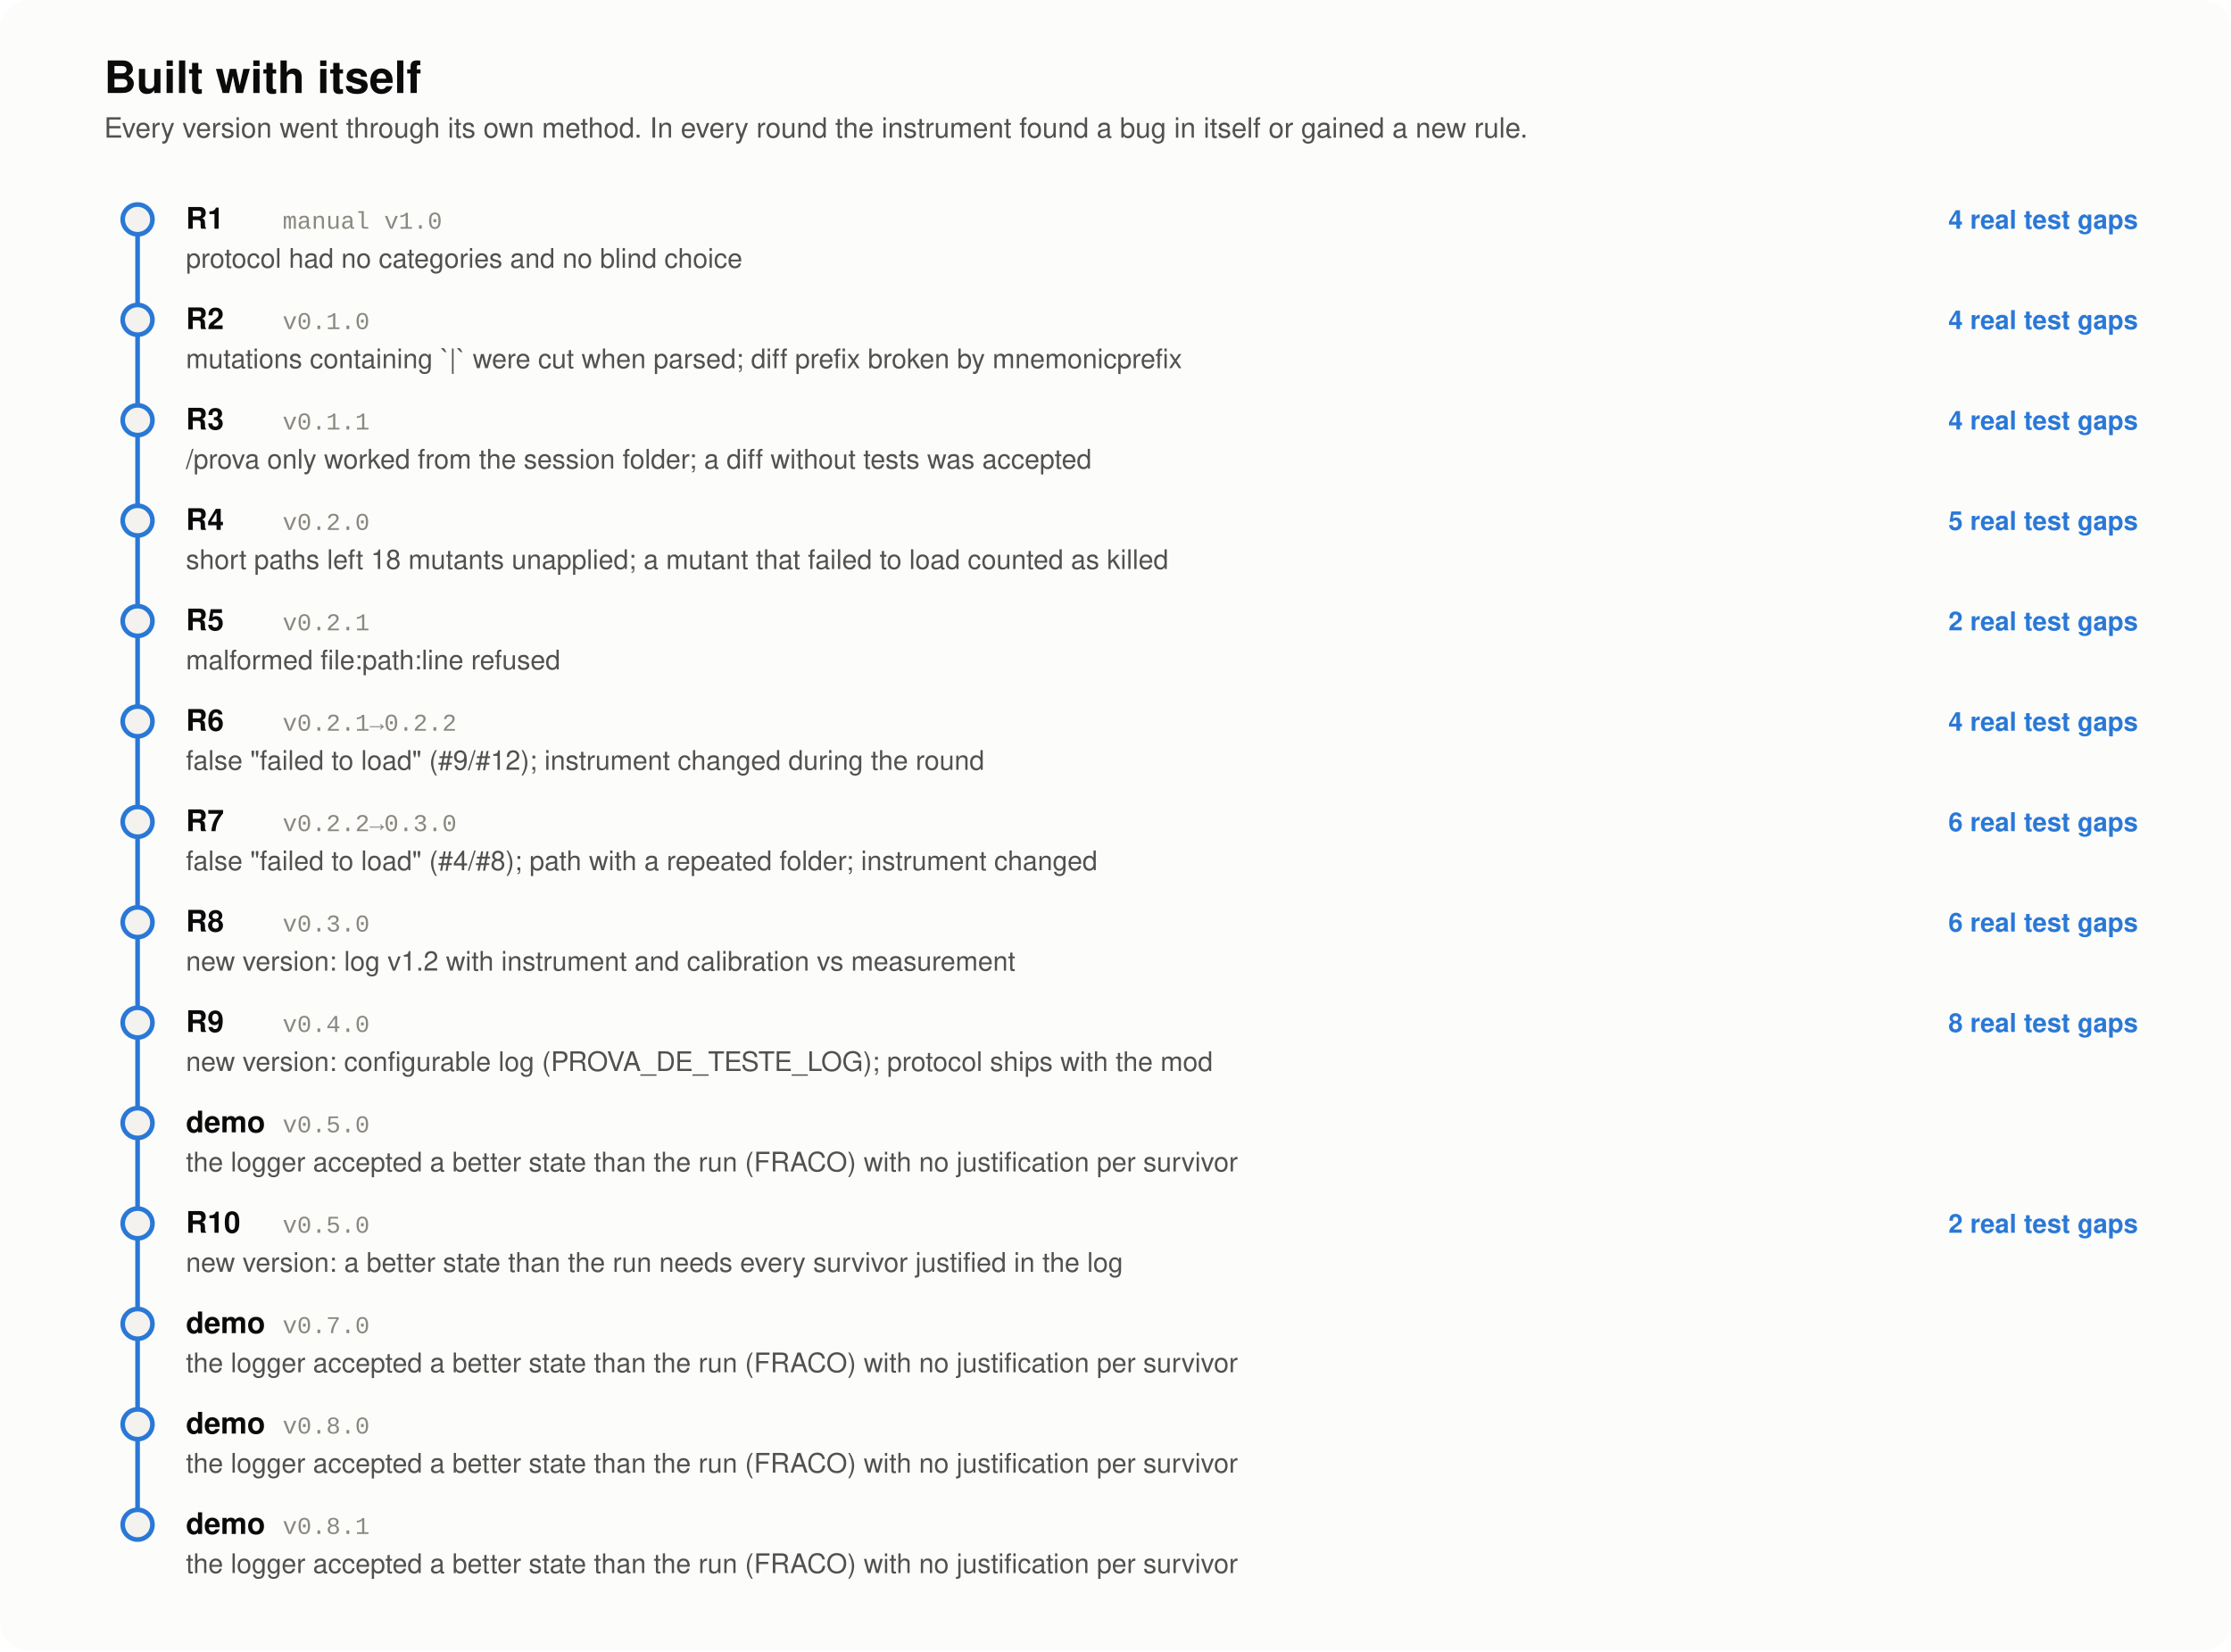
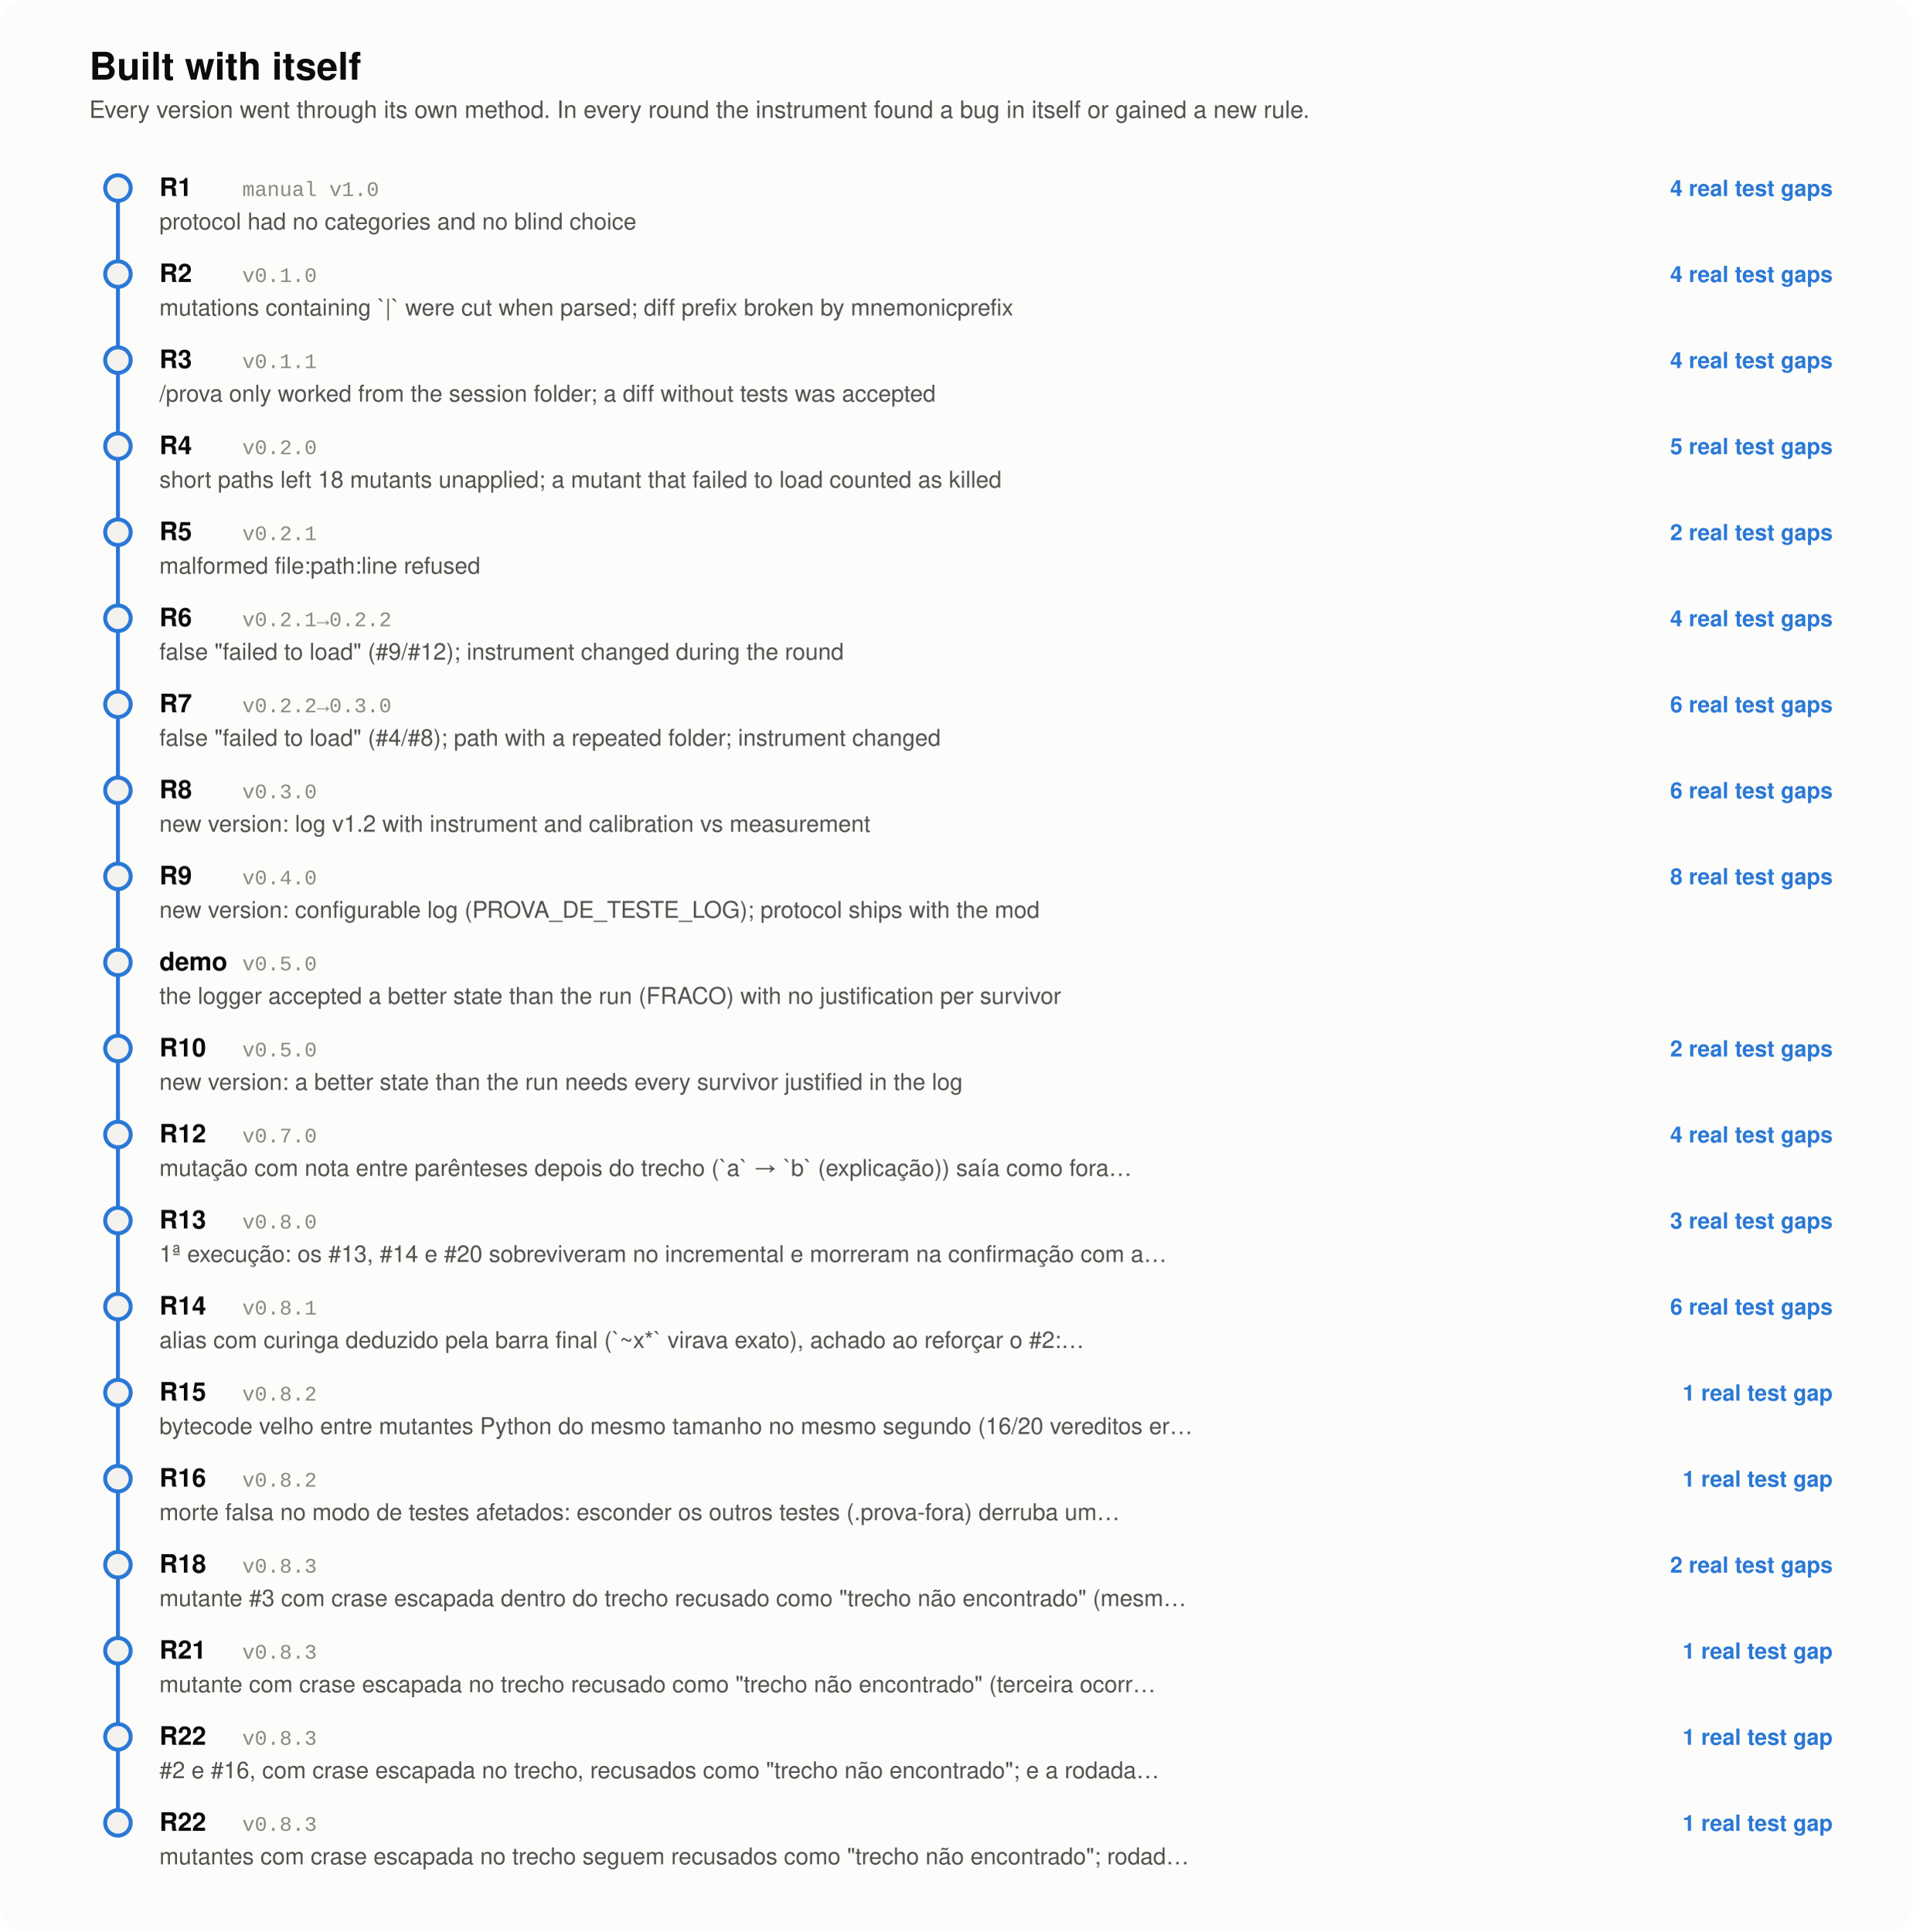
- <svg xmlns="http://www.w3.org/2000/svg" viewBox="0 0 1200 888" width="1200" height="888" role="img" aria-label="Timeline of the instrument calibration rounds" font-family="ui-sans-serif, -apple-system, 'Segoe UI', Helvetica, Arial, sans-serif">
+ <svg xmlns="http://www.w3.org/2000/svg" viewBox="0 0 1200 1212" width="1200" height="1212" role="img" aria-label="Timeline of the instrument calibration rounds" font-family="ui-sans-serif, -apple-system, 'Segoe UI', Helvetica, Arial, sans-serif">
  <style>
  .sup { fill: #fcfcfb; } .sup2 { fill: #f3f2ef; } .borda { stroke: #dedcd5; }
  .t1 { fill: #0b0b0b; } .t2 { fill: #52514e; } .t3 { fill: #8a887f; }
  .ac { fill: #2a78d6; } .acs { stroke: #2a78d6; } .acf { fill: #e8f1fb; }
  .ok { fill: #0f7a3d; } .okf { fill: #e3f3e8; }
  @media (prefers-color-scheme: dark) {
    .sup { fill: #1a1a19; } .sup2 { fill: #232322; } .borda { stroke: #3a3936; }
    .t1 { fill: #f0efec; } .t2 { fill: #c3c2b7; } .t3 { fill: #8f8d84; }
    .ac { fill: #3987e5; } .acs { stroke: #3987e5; } .acf { fill: #1d2c40; }
    .ok { fill: #4cc27a; } .okf { fill: #16301f; }
  }
  @media (prefers-reduced-motion: reduce) { * { animation: none !important; } }
</style>
-   <rect width="1200" height="888" rx="16" class="sup" />
+   <rect width="1200" height="1212" rx="16" class="sup" />
  <text x="56" y="50" font-size="24" font-weight="800" class="t1">Built with itself</text>
  <text x="56" y="74" font-size="15" class="t2">Every version went through its own method. In every round the instrument found a bug in itself or gained a new rule.</text>
  <line x1="74" y1="126" x2="74" y2="164" class="acs" stroke-width="2.5" />
  <circle cx="74" cy="118" r="8" class="sup2 acs" stroke-width="2.5" />
  <text x="100" y="123" font-size="16" font-weight="700" class="t1">R1</text>
  <text x="152" y="123" font-size="13" class="t3" font-family="ui-monospace, 'SF Mono', Menlo, Consolas, 'Liberation Mono', monospace">manual v1.0</text>
  <text x="100" y="144" font-size="14.5" class="t2">protocol had no categories and no blind choice</text>
  <text x="1150" y="123" font-size="14" class="ac" text-anchor="end" font-weight="700">4 real test gaps</text>
  <line x1="74" y1="180" x2="74" y2="218" class="acs" stroke-width="2.5" />
  <circle cx="74" cy="172" r="8" class="sup2 acs" stroke-width="2.5" />
  <text x="100" y="177" font-size="16" font-weight="700" class="t1">R2</text>
  <text x="152" y="177" font-size="13" class="t3" font-family="ui-monospace, 'SF Mono', Menlo, Consolas, 'Liberation Mono', monospace">v0.1.0</text>
  <text x="100" y="198" font-size="14.5" class="t2">mutations containing `|` were cut when parsed; diff prefix broken by mnemonicprefix</text>
  <text x="1150" y="177" font-size="14" class="ac" text-anchor="end" font-weight="700">4 real test gaps</text>
  <line x1="74" y1="234" x2="74" y2="272" class="acs" stroke-width="2.5" />
  <circle cx="74" cy="226" r="8" class="sup2 acs" stroke-width="2.5" />
  <text x="100" y="231" font-size="16" font-weight="700" class="t1">R3</text>
  <text x="152" y="231" font-size="13" class="t3" font-family="ui-monospace, 'SF Mono', Menlo, Consolas, 'Liberation Mono', monospace">v0.1.1</text>
  <text x="100" y="252" font-size="14.5" class="t2">/prova only worked from the session folder; a diff without tests was accepted</text>
  <text x="1150" y="231" font-size="14" class="ac" text-anchor="end" font-weight="700">4 real test gaps</text>
  <line x1="74" y1="288" x2="74" y2="326" class="acs" stroke-width="2.5" />
  <circle cx="74" cy="280" r="8" class="sup2 acs" stroke-width="2.5" />
  <text x="100" y="285" font-size="16" font-weight="700" class="t1">R4</text>
  <text x="152" y="285" font-size="13" class="t3" font-family="ui-monospace, 'SF Mono', Menlo, Consolas, 'Liberation Mono', monospace">v0.2.0</text>
  <text x="100" y="306" font-size="14.5" class="t2">short paths left 18 mutants unapplied; a mutant that failed to load counted as killed</text>
  <text x="1150" y="285" font-size="14" class="ac" text-anchor="end" font-weight="700">5 real test gaps</text>
  <line x1="74" y1="342" x2="74" y2="380" class="acs" stroke-width="2.5" />
  <circle cx="74" cy="334" r="8" class="sup2 acs" stroke-width="2.5" />
  <text x="100" y="339" font-size="16" font-weight="700" class="t1">R5</text>
  <text x="152" y="339" font-size="13" class="t3" font-family="ui-monospace, 'SF Mono', Menlo, Consolas, 'Liberation Mono', monospace">v0.2.1</text>
  <text x="100" y="360" font-size="14.5" class="t2">malformed file:path:line refused</text>
  <text x="1150" y="339" font-size="14" class="ac" text-anchor="end" font-weight="700">2 real test gaps</text>
  <line x1="74" y1="396" x2="74" y2="434" class="acs" stroke-width="2.5" />
  <circle cx="74" cy="388" r="8" class="sup2 acs" stroke-width="2.5" />
  <text x="100" y="393" font-size="16" font-weight="700" class="t1">R6</text>
  <text x="152" y="393" font-size="13" class="t3" font-family="ui-monospace, 'SF Mono', Menlo, Consolas, 'Liberation Mono', monospace">v0.2.1→0.2.2</text>
  <text x="100" y="414" font-size="14.5" class="t2">false "failed to load" (#9/#12); instrument changed during the round</text>
  <text x="1150" y="393" font-size="14" class="ac" text-anchor="end" font-weight="700">4 real test gaps</text>
  <line x1="74" y1="450" x2="74" y2="488" class="acs" stroke-width="2.5" />
  <circle cx="74" cy="442" r="8" class="sup2 acs" stroke-width="2.5" />
  <text x="100" y="447" font-size="16" font-weight="700" class="t1">R7</text>
  <text x="152" y="447" font-size="13" class="t3" font-family="ui-monospace, 'SF Mono', Menlo, Consolas, 'Liberation Mono', monospace">v0.2.2→0.3.0</text>
  <text x="100" y="468" font-size="14.5" class="t2">false "failed to load" (#4/#8); path with a repeated folder; instrument changed</text>
  <text x="1150" y="447" font-size="14" class="ac" text-anchor="end" font-weight="700">6 real test gaps</text>
  <line x1="74" y1="504" x2="74" y2="542" class="acs" stroke-width="2.5" />
  <circle cx="74" cy="496" r="8" class="sup2 acs" stroke-width="2.5" />
  <text x="100" y="501" font-size="16" font-weight="700" class="t1">R8</text>
  <text x="152" y="501" font-size="13" class="t3" font-family="ui-monospace, 'SF Mono', Menlo, Consolas, 'Liberation Mono', monospace">v0.3.0</text>
  <text x="100" y="522" font-size="14.5" class="t2">new version: log v1.2 with instrument and calibration vs measurement</text>
  <text x="1150" y="501" font-size="14" class="ac" text-anchor="end" font-weight="700">6 real test gaps</text>
  <line x1="74" y1="558" x2="74" y2="596" class="acs" stroke-width="2.5" />
  <circle cx="74" cy="550" r="8" class="sup2 acs" stroke-width="2.5" />
  <text x="100" y="555" font-size="16" font-weight="700" class="t1">R9</text>
  <text x="152" y="555" font-size="13" class="t3" font-family="ui-monospace, 'SF Mono', Menlo, Consolas, 'Liberation Mono', monospace">v0.4.0</text>
  <text x="100" y="576" font-size="14.5" class="t2">new version: configurable log (PROVA_DE_TESTE_LOG); protocol ships with the mod</text>
  <text x="1150" y="555" font-size="14" class="ac" text-anchor="end" font-weight="700">8 real test gaps</text>
  <line x1="74" y1="612" x2="74" y2="650" class="acs" stroke-width="2.5" />
  <circle cx="74" cy="604" r="8" class="sup2 acs" stroke-width="2.5" />
  <text x="100" y="609" font-size="16" font-weight="700" class="t1">demo</text>
  <text x="152" y="609" font-size="13" class="t3" font-family="ui-monospace, 'SF Mono', Menlo, Consolas, 'Liberation Mono', monospace">v0.5.0</text>
  <text x="100" y="630" font-size="14.5" class="t2">the logger accepted a better state than the run (FRACO) with no justification per survivor</text>
  <line x1="74" y1="666" x2="74" y2="704" class="acs" stroke-width="2.5" />
  <circle cx="74" cy="658" r="8" class="sup2 acs" stroke-width="2.5" />
  <text x="100" y="663" font-size="16" font-weight="700" class="t1">R10</text>
  <text x="152" y="663" font-size="13" class="t3" font-family="ui-monospace, 'SF Mono', Menlo, Consolas, 'Liberation Mono', monospace">v0.5.0</text>
  <text x="100" y="684" font-size="14.5" class="t2">new version: a better state than the run needs every survivor justified in the log</text>
  <text x="1150" y="663" font-size="14" class="ac" text-anchor="end" font-weight="700">2 real test gaps</text>
  <line x1="74" y1="720" x2="74" y2="758" class="acs" stroke-width="2.5" />
  <circle cx="74" cy="712" r="8" class="sup2 acs" stroke-width="2.5" />
-   <text x="100" y="717" font-size="16" font-weight="700" class="t1">demo</text>
+   <text x="100" y="717" font-size="16" font-weight="700" class="t1">R12</text>
  <text x="152" y="717" font-size="13" class="t3" font-family="ui-monospace, 'SF Mono', Menlo, Consolas, 'Liberation Mono', monospace">v0.7.0</text>
-   <text x="100" y="738" font-size="14.5" class="t2">the logger accepted a better state than the run (FRACO) with no justification per survivor</text>
+   <text x="100" y="738" font-size="14.5" class="t2">mutação com nota entre parênteses depois do trecho (`a` → `b` (explicação)) saía como fora…</text>
+   <text x="1150" y="717" font-size="14" class="ac" text-anchor="end" font-weight="700">4 real test gaps</text>
  <line x1="74" y1="774" x2="74" y2="812" class="acs" stroke-width="2.5" />
  <circle cx="74" cy="766" r="8" class="sup2 acs" stroke-width="2.5" />
-   <text x="100" y="771" font-size="16" font-weight="700" class="t1">demo</text>
+   <text x="100" y="771" font-size="16" font-weight="700" class="t1">R13</text>
  <text x="152" y="771" font-size="13" class="t3" font-family="ui-monospace, 'SF Mono', Menlo, Consolas, 'Liberation Mono', monospace">v0.8.0</text>
-   <text x="100" y="792" font-size="14.5" class="t2">the logger accepted a better state than the run (FRACO) with no justification per survivor</text>
+   <text x="100" y="792" font-size="14.5" class="t2">1ª execução: os #13, #14 e #20 sobreviveram no incremental e morreram na confirmação com a…</text>
+   <text x="1150" y="771" font-size="14" class="ac" text-anchor="end" font-weight="700">3 real test gaps</text>
+   <line x1="74" y1="828" x2="74" y2="866" class="acs" stroke-width="2.5" />
  <circle cx="74" cy="820" r="8" class="sup2 acs" stroke-width="2.5" />
-   <text x="100" y="825" font-size="16" font-weight="700" class="t1">demo</text>
+   <text x="100" y="825" font-size="16" font-weight="700" class="t1">R14</text>
  <text x="152" y="825" font-size="13" class="t3" font-family="ui-monospace, 'SF Mono', Menlo, Consolas, 'Liberation Mono', monospace">v0.8.1</text>
-   <text x="100" y="846" font-size="14.5" class="t2">the logger accepted a better state than the run (FRACO) with no justification per survivor</text>
+   <text x="100" y="846" font-size="14.5" class="t2">alias com curinga deduzido pela barra final (`~x*` virava exato), achado ao reforçar o #2:…</text>
+   <text x="1150" y="825" font-size="14" class="ac" text-anchor="end" font-weight="700">6 real test gaps</text>
+   <line x1="74" y1="882" x2="74" y2="920" class="acs" stroke-width="2.5" />
+   <circle cx="74" cy="874" r="8" class="sup2 acs" stroke-width="2.5" />
+   <text x="100" y="879" font-size="16" font-weight="700" class="t1">R15</text>
+   <text x="152" y="879" font-size="13" class="t3" font-family="ui-monospace, 'SF Mono', Menlo, Consolas, 'Liberation Mono', monospace">v0.8.2</text>
+   <text x="100" y="900" font-size="14.5" class="t2">bytecode velho entre mutantes Python do mesmo tamanho no mesmo segundo (16/20 vereditos er…</text>
+   <text x="1150" y="879" font-size="14" class="ac" text-anchor="end" font-weight="700">1 real test gap</text>
+   <line x1="74" y1="936" x2="74" y2="974" class="acs" stroke-width="2.5" />
+   <circle cx="74" cy="928" r="8" class="sup2 acs" stroke-width="2.5" />
+   <text x="100" y="933" font-size="16" font-weight="700" class="t1">R16</text>
+   <text x="152" y="933" font-size="13" class="t3" font-family="ui-monospace, 'SF Mono', Menlo, Consolas, 'Liberation Mono', monospace">v0.8.2</text>
+   <text x="100" y="954" font-size="14.5" class="t2">morte falsa no modo de testes afetados: esconder os outros testes (.prova-fora) derruba um…</text>
+   <text x="1150" y="933" font-size="14" class="ac" text-anchor="end" font-weight="700">1 real test gap</text>
+   <line x1="74" y1="990" x2="74" y2="1028" class="acs" stroke-width="2.5" />
+   <circle cx="74" cy="982" r="8" class="sup2 acs" stroke-width="2.5" />
+   <text x="100" y="987" font-size="16" font-weight="700" class="t1">R18</text>
+   <text x="152" y="987" font-size="13" class="t3" font-family="ui-monospace, 'SF Mono', Menlo, Consolas, 'Liberation Mono', monospace">v0.8.3</text>
+   <text x="100" y="1008" font-size="14.5" class="t2">mutante #3 com crase escapada dentro do trecho recusado como "trecho não encontrado" (mesm…</text>
+   <text x="1150" y="987" font-size="14" class="ac" text-anchor="end" font-weight="700">2 real test gaps</text>
+   <line x1="74" y1="1044" x2="74" y2="1082" class="acs" stroke-width="2.5" />
+   <circle cx="74" cy="1036" r="8" class="sup2 acs" stroke-width="2.5" />
+   <text x="100" y="1041" font-size="16" font-weight="700" class="t1">R21</text>
+   <text x="152" y="1041" font-size="13" class="t3" font-family="ui-monospace, 'SF Mono', Menlo, Consolas, 'Liberation Mono', monospace">v0.8.3</text>
+   <text x="100" y="1062" font-size="14.5" class="t2">mutante com crase escapada no trecho recusado como "trecho não encontrado" (terceira ocorr…</text>
+   <text x="1150" y="1041" font-size="14" class="ac" text-anchor="end" font-weight="700">1 real test gap</text>
+   <line x1="74" y1="1098" x2="74" y2="1136" class="acs" stroke-width="2.5" />
+   <circle cx="74" cy="1090" r="8" class="sup2 acs" stroke-width="2.5" />
+   <text x="100" y="1095" font-size="16" font-weight="700" class="t1">R22</text>
+   <text x="152" y="1095" font-size="13" class="t3" font-family="ui-monospace, 'SF Mono', Menlo, Consolas, 'Liberation Mono', monospace">v0.8.3</text>
+   <text x="100" y="1116" font-size="14.5" class="t2">#2 e #16, com crase escapada no trecho, recusados como "trecho não encontrado"; e a rodada…</text>
+   <text x="1150" y="1095" font-size="14" class="ac" text-anchor="end" font-weight="700">1 real test gap</text>
+   <circle cx="74" cy="1144" r="8" class="sup2 acs" stroke-width="2.5" />
+   <text x="100" y="1149" font-size="16" font-weight="700" class="t1">R22</text>
+   <text x="152" y="1149" font-size="13" class="t3" font-family="ui-monospace, 'SF Mono', Menlo, Consolas, 'Liberation Mono', monospace">v0.8.3</text>
+   <text x="100" y="1170" font-size="14.5" class="t2">mutantes com crase escapada no trecho seguem recusados como "trecho não encontrado"; rodad…</text>
+   <text x="1150" y="1149" font-size="14" class="ac" text-anchor="end" font-weight="700">1 real test gap</text>
</svg>
